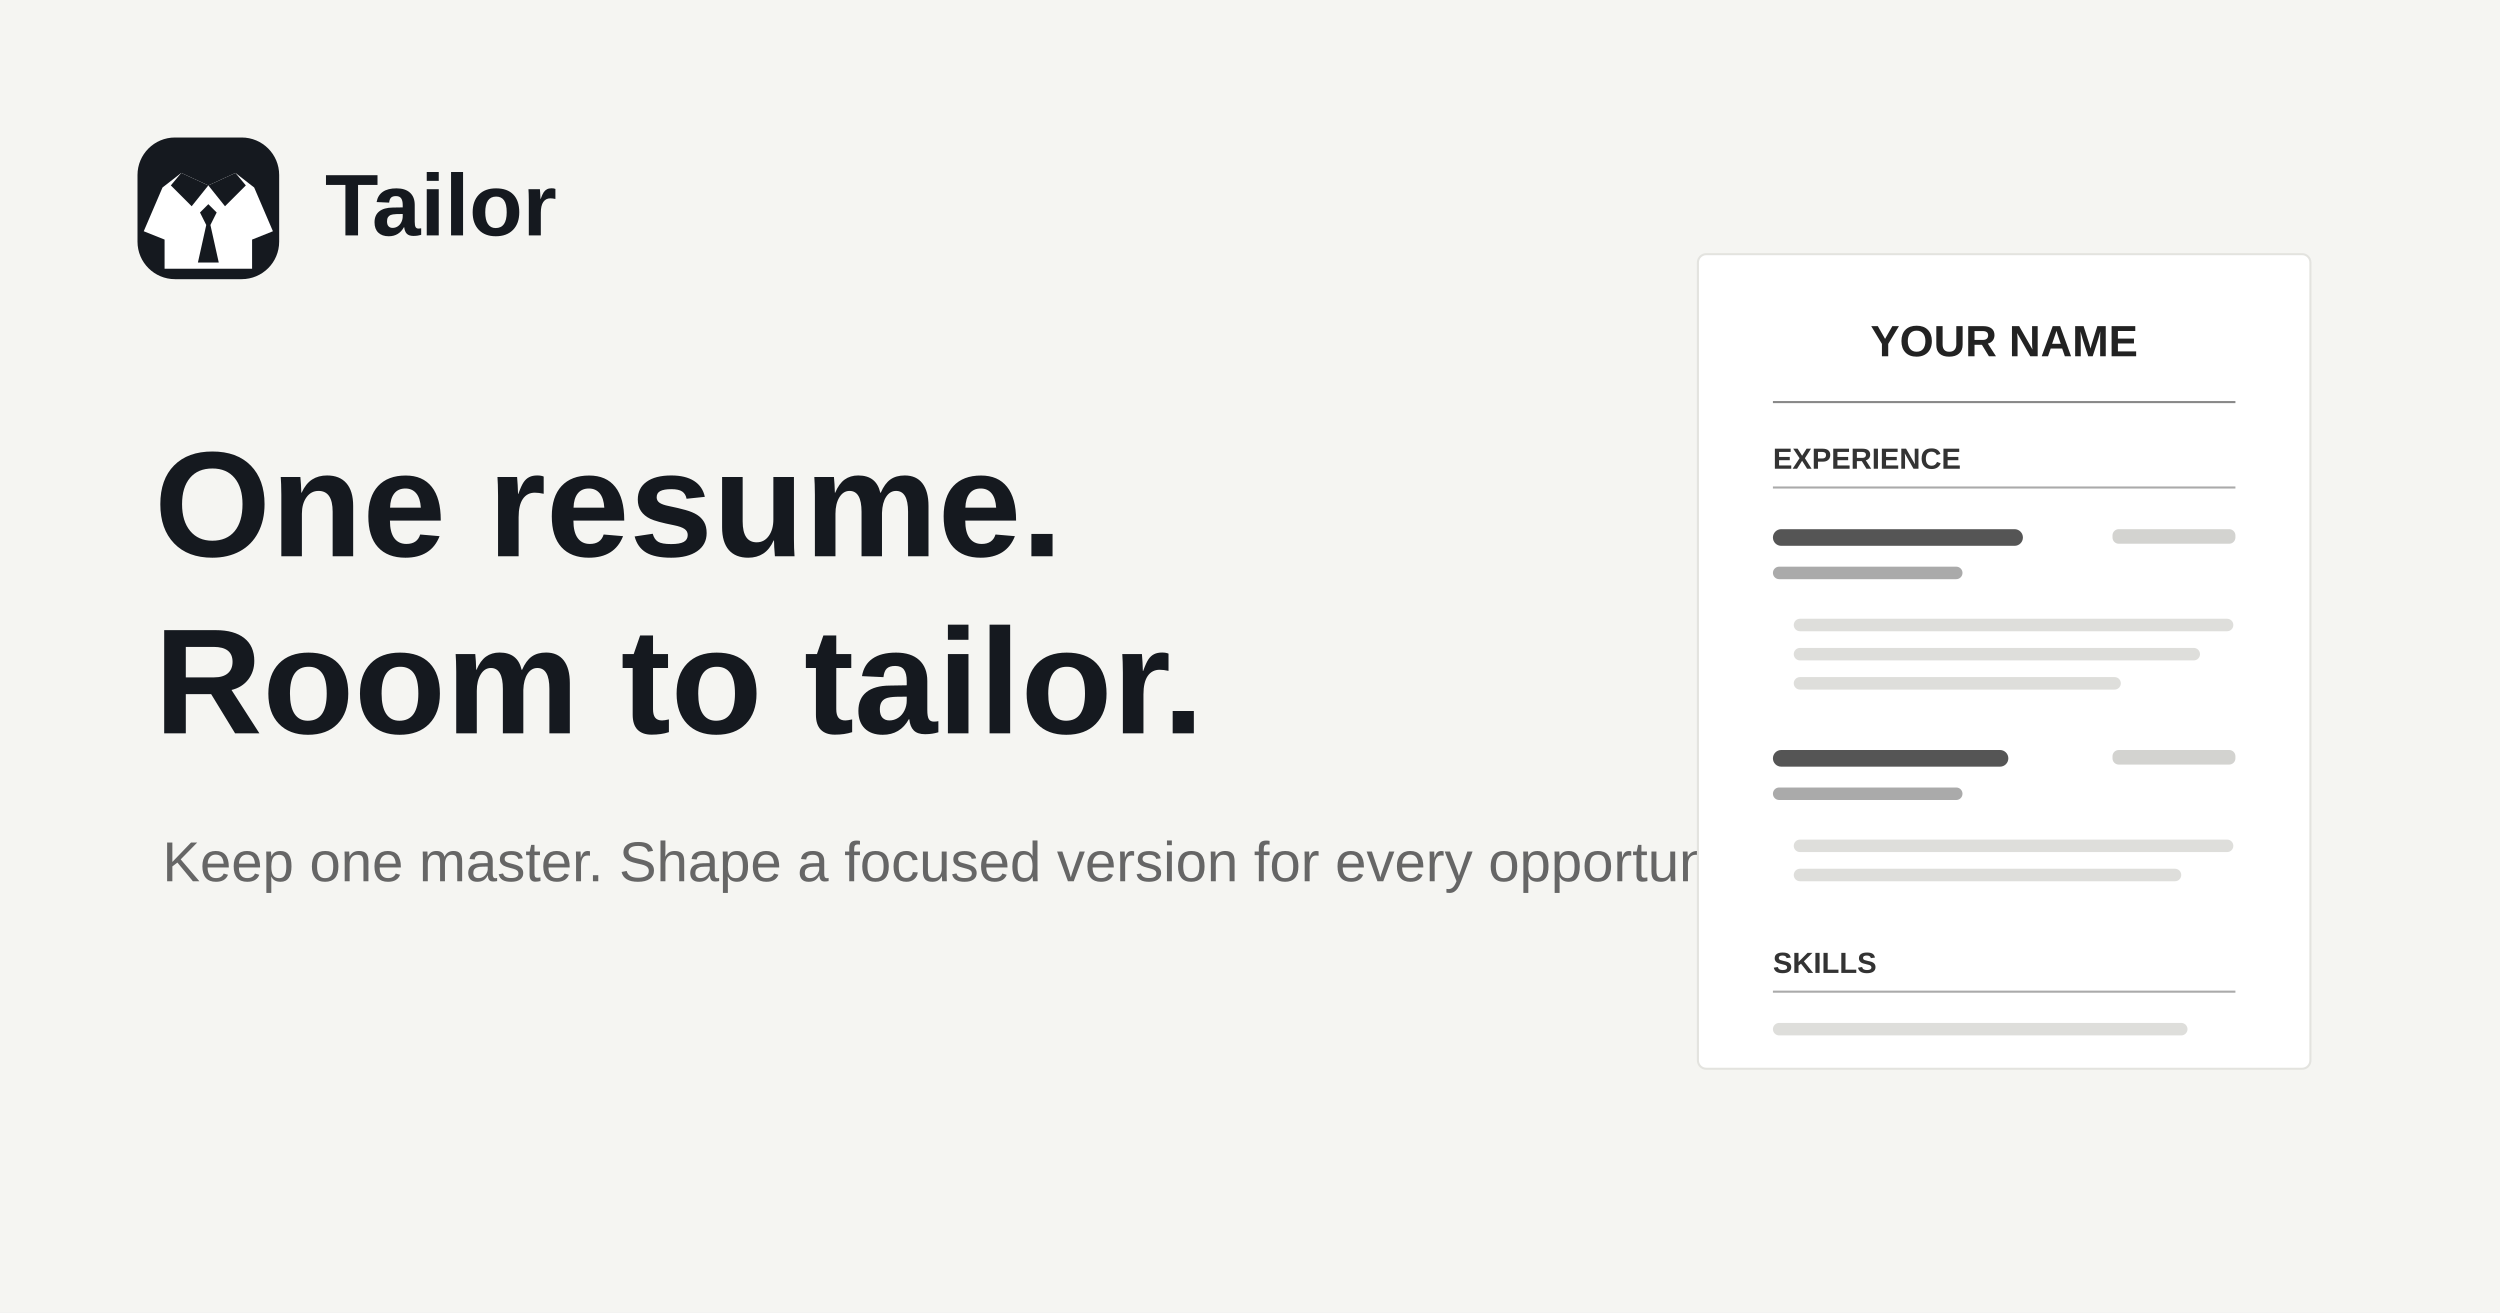
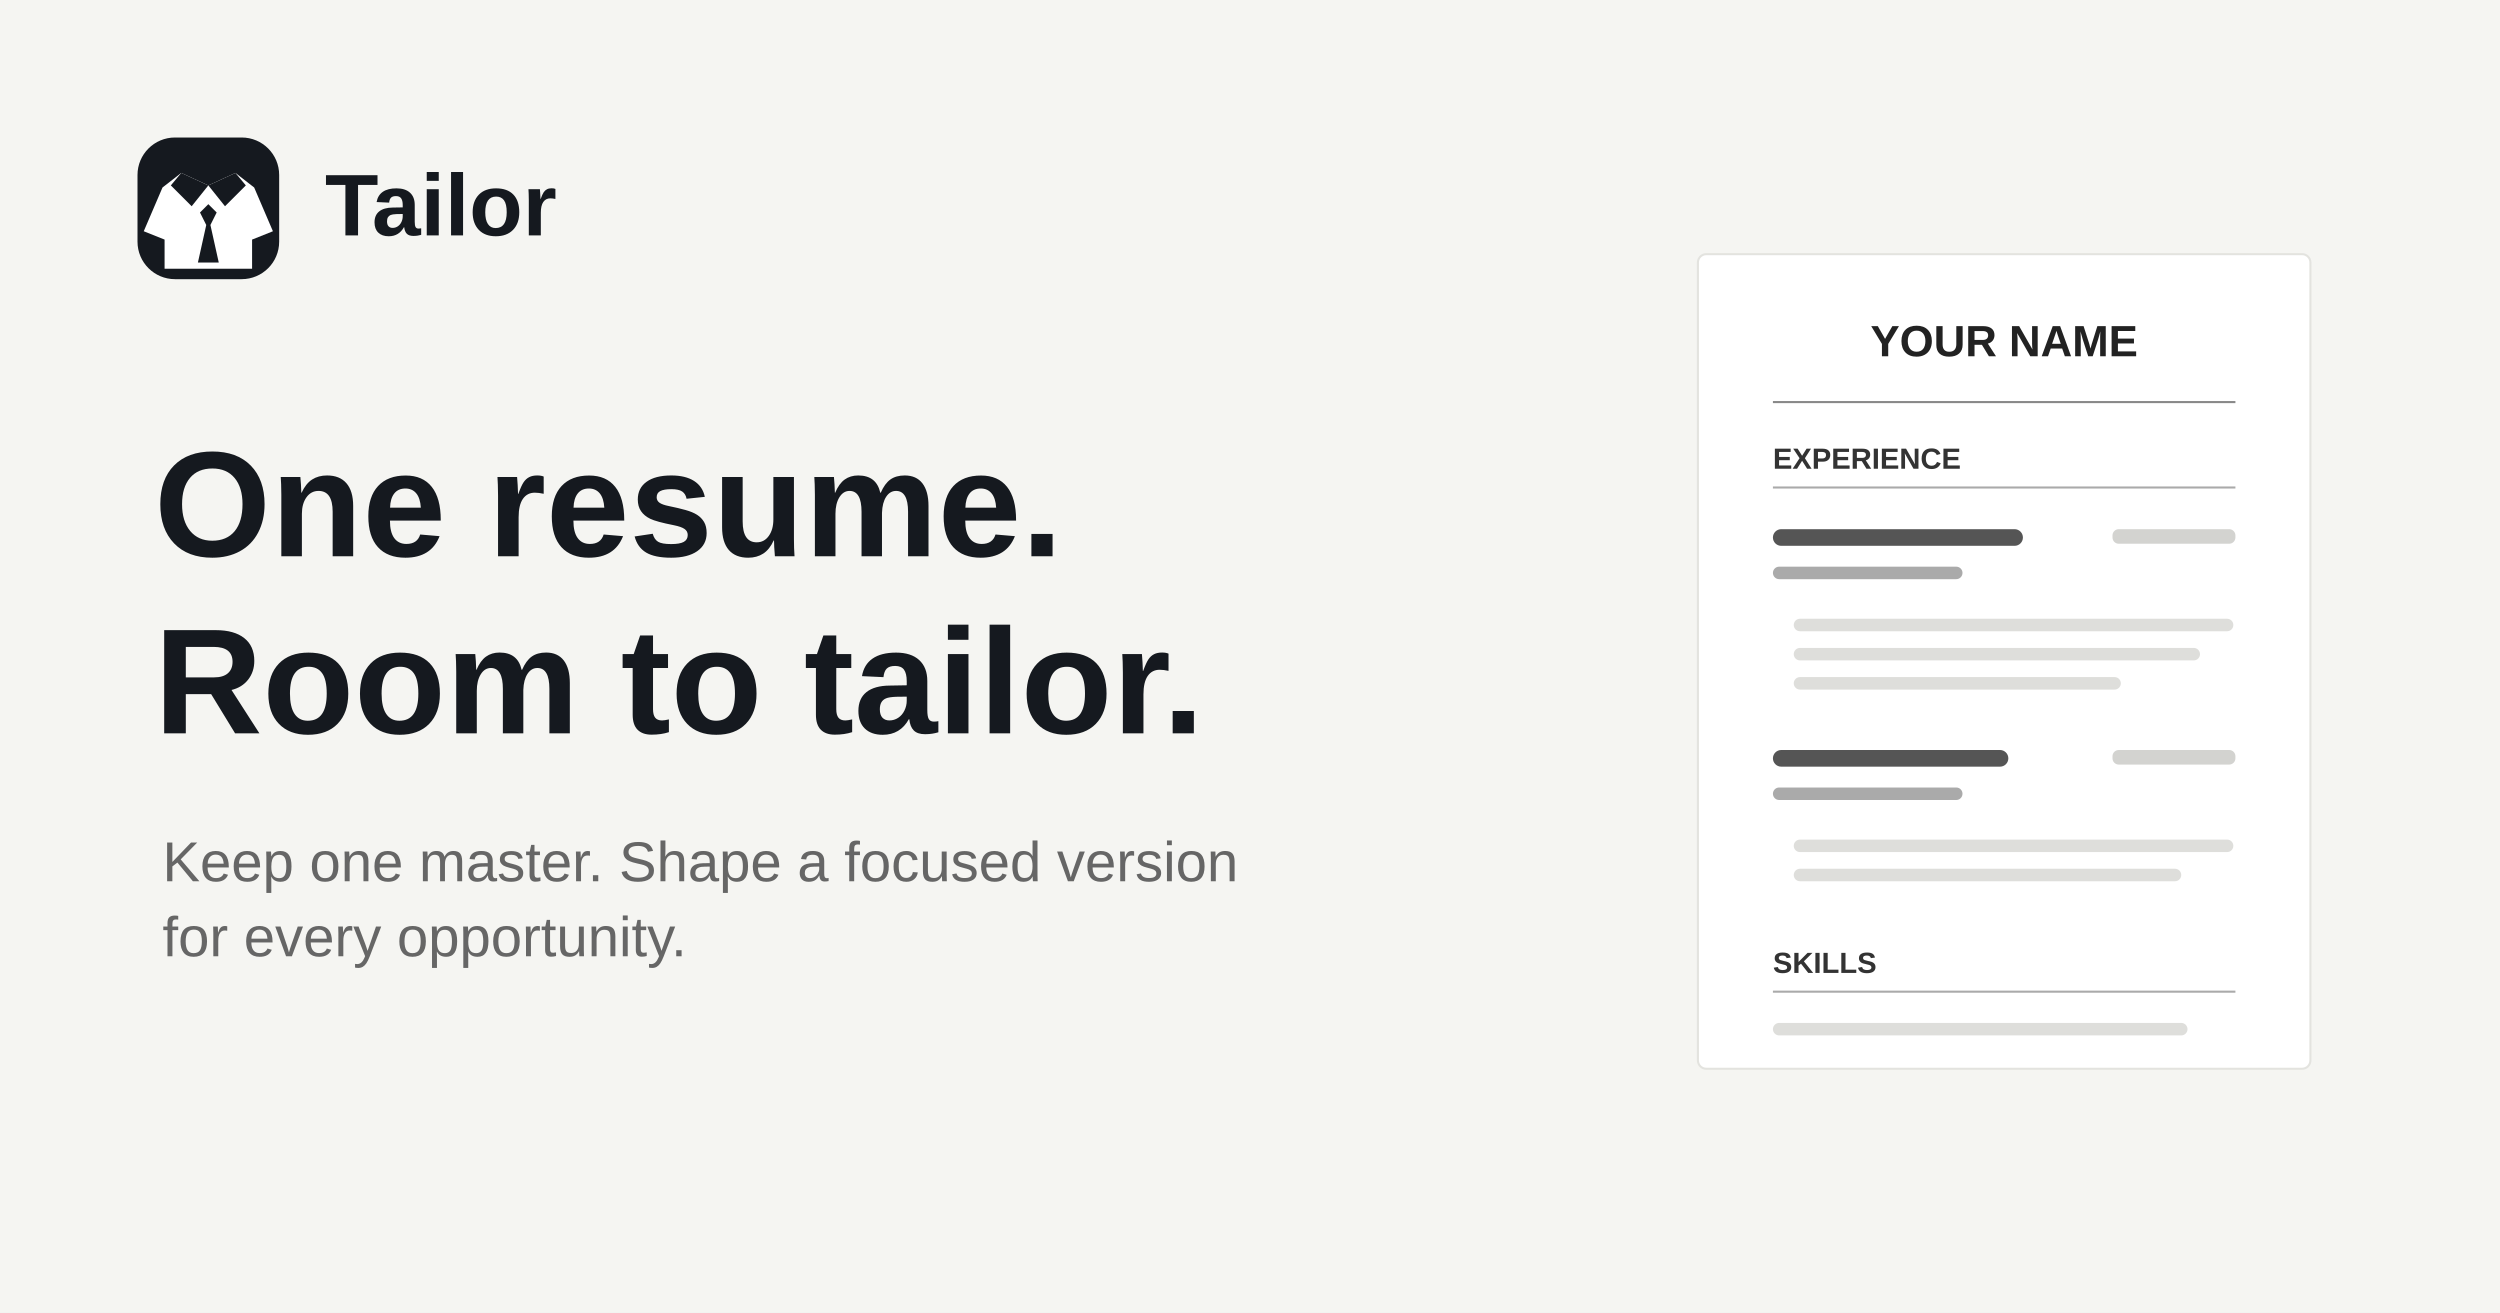
<svg xmlns="http://www.w3.org/2000/svg" width="1200" height="630" viewBox="0 0 1200 630">
  <rect width="1200" height="630" fill="#f5f5f2" />
  <rect x="66" y="66" width="68" height="68" rx="18" fill="#15191f" />
  <path d="m87 83 13 6 13-6 9 7 9 21-10 4v14H79v-14l-10-4 9-21 9-7Z" fill="#fff" />
  <path d="m87 83 13 6-8 10-10-10 5-6Zm26 0-13 6 8 10 10-10-5-6Zm-17 19 4-4 4 4-3 6 4 18h-10l4-18-3-6Z" fill="#15191f" />
  <text x="156" y="113" fill="#15191f" font-family="Arial, Helvetica, sans-serif" font-size="42" font-weight="700">Tailor</text>
  <text x="74" y="267" fill="#15191f" font-family="Arial, Helvetica, sans-serif" font-size="72" font-weight="700">One resume.</text>
  <text x="74" y="352" fill="#15191f" font-family="Arial, Helvetica, sans-serif" font-size="72" font-weight="700">Room to tailor.</text>
-   <text x="78" y="423" fill="#666" font-family="Arial, Helvetica, sans-serif" font-size="27">Keep one master. Shape a focused version for every opportunity.</text>
+   <text x="78" y="423" fill="#666" font-family="Arial, Helvetica, sans-serif" font-size="27">
+     <tspan x="78">Keep one master. Shape a focused version</tspan>
+     <tspan x="78" dy="36">for every opportunity.</tspan>
+   </text>
  <rect x="815" y="122" width="294" height="391" rx="4" fill="#fff" stroke="#e3e3df" />
  <text x="962" y="171" text-anchor="middle" fill="#222" font-family="Arial, Helvetica, sans-serif" font-size="21" font-weight="700">YOUR NAME</text>
  <path d="M851 193h222" stroke="#888" />
  <text x="851" y="225" fill="#333" font-family="Arial, Helvetica, sans-serif" font-size="14" font-weight="700">EXPERIENCE</text>
  <path d="M851 234h222" stroke="#aaa" />
  <rect x="851" y="254" width="120" height="8" rx="4" fill="#555" />
  <rect x="1014" y="254" width="59" height="7" rx="3" fill="#d3d3d0" />
  <rect x="851" y="272" width="91" height="6" rx="3" fill="#aaa" />
  <rect x="861" y="297" width="211" height="6" rx="3" fill="#dededb" />
  <rect x="861" y="311" width="195" height="6" rx="3" fill="#dededb" />
  <rect x="861" y="325" width="157" height="6" rx="3" fill="#dededb" />
  <rect x="851" y="360" width="113" height="8" rx="4" fill="#555" />
  <rect x="1014" y="360" width="59" height="7" rx="3" fill="#d3d3d0" />
  <rect x="851" y="378" width="91" height="6" rx="3" fill="#aaa" />
  <rect x="861" y="403" width="211" height="6" rx="3" fill="#dededb" />
  <rect x="861" y="417" width="186" height="6" rx="3" fill="#dededb" />
  <text x="851" y="467" fill="#333" font-family="Arial, Helvetica, sans-serif" font-size="14" font-weight="700">SKILLS</text>
  <path d="M851 476h222" stroke="#aaa" />
  <rect x="851" y="491" width="199" height="6" rx="3" fill="#dededb" />
</svg>
